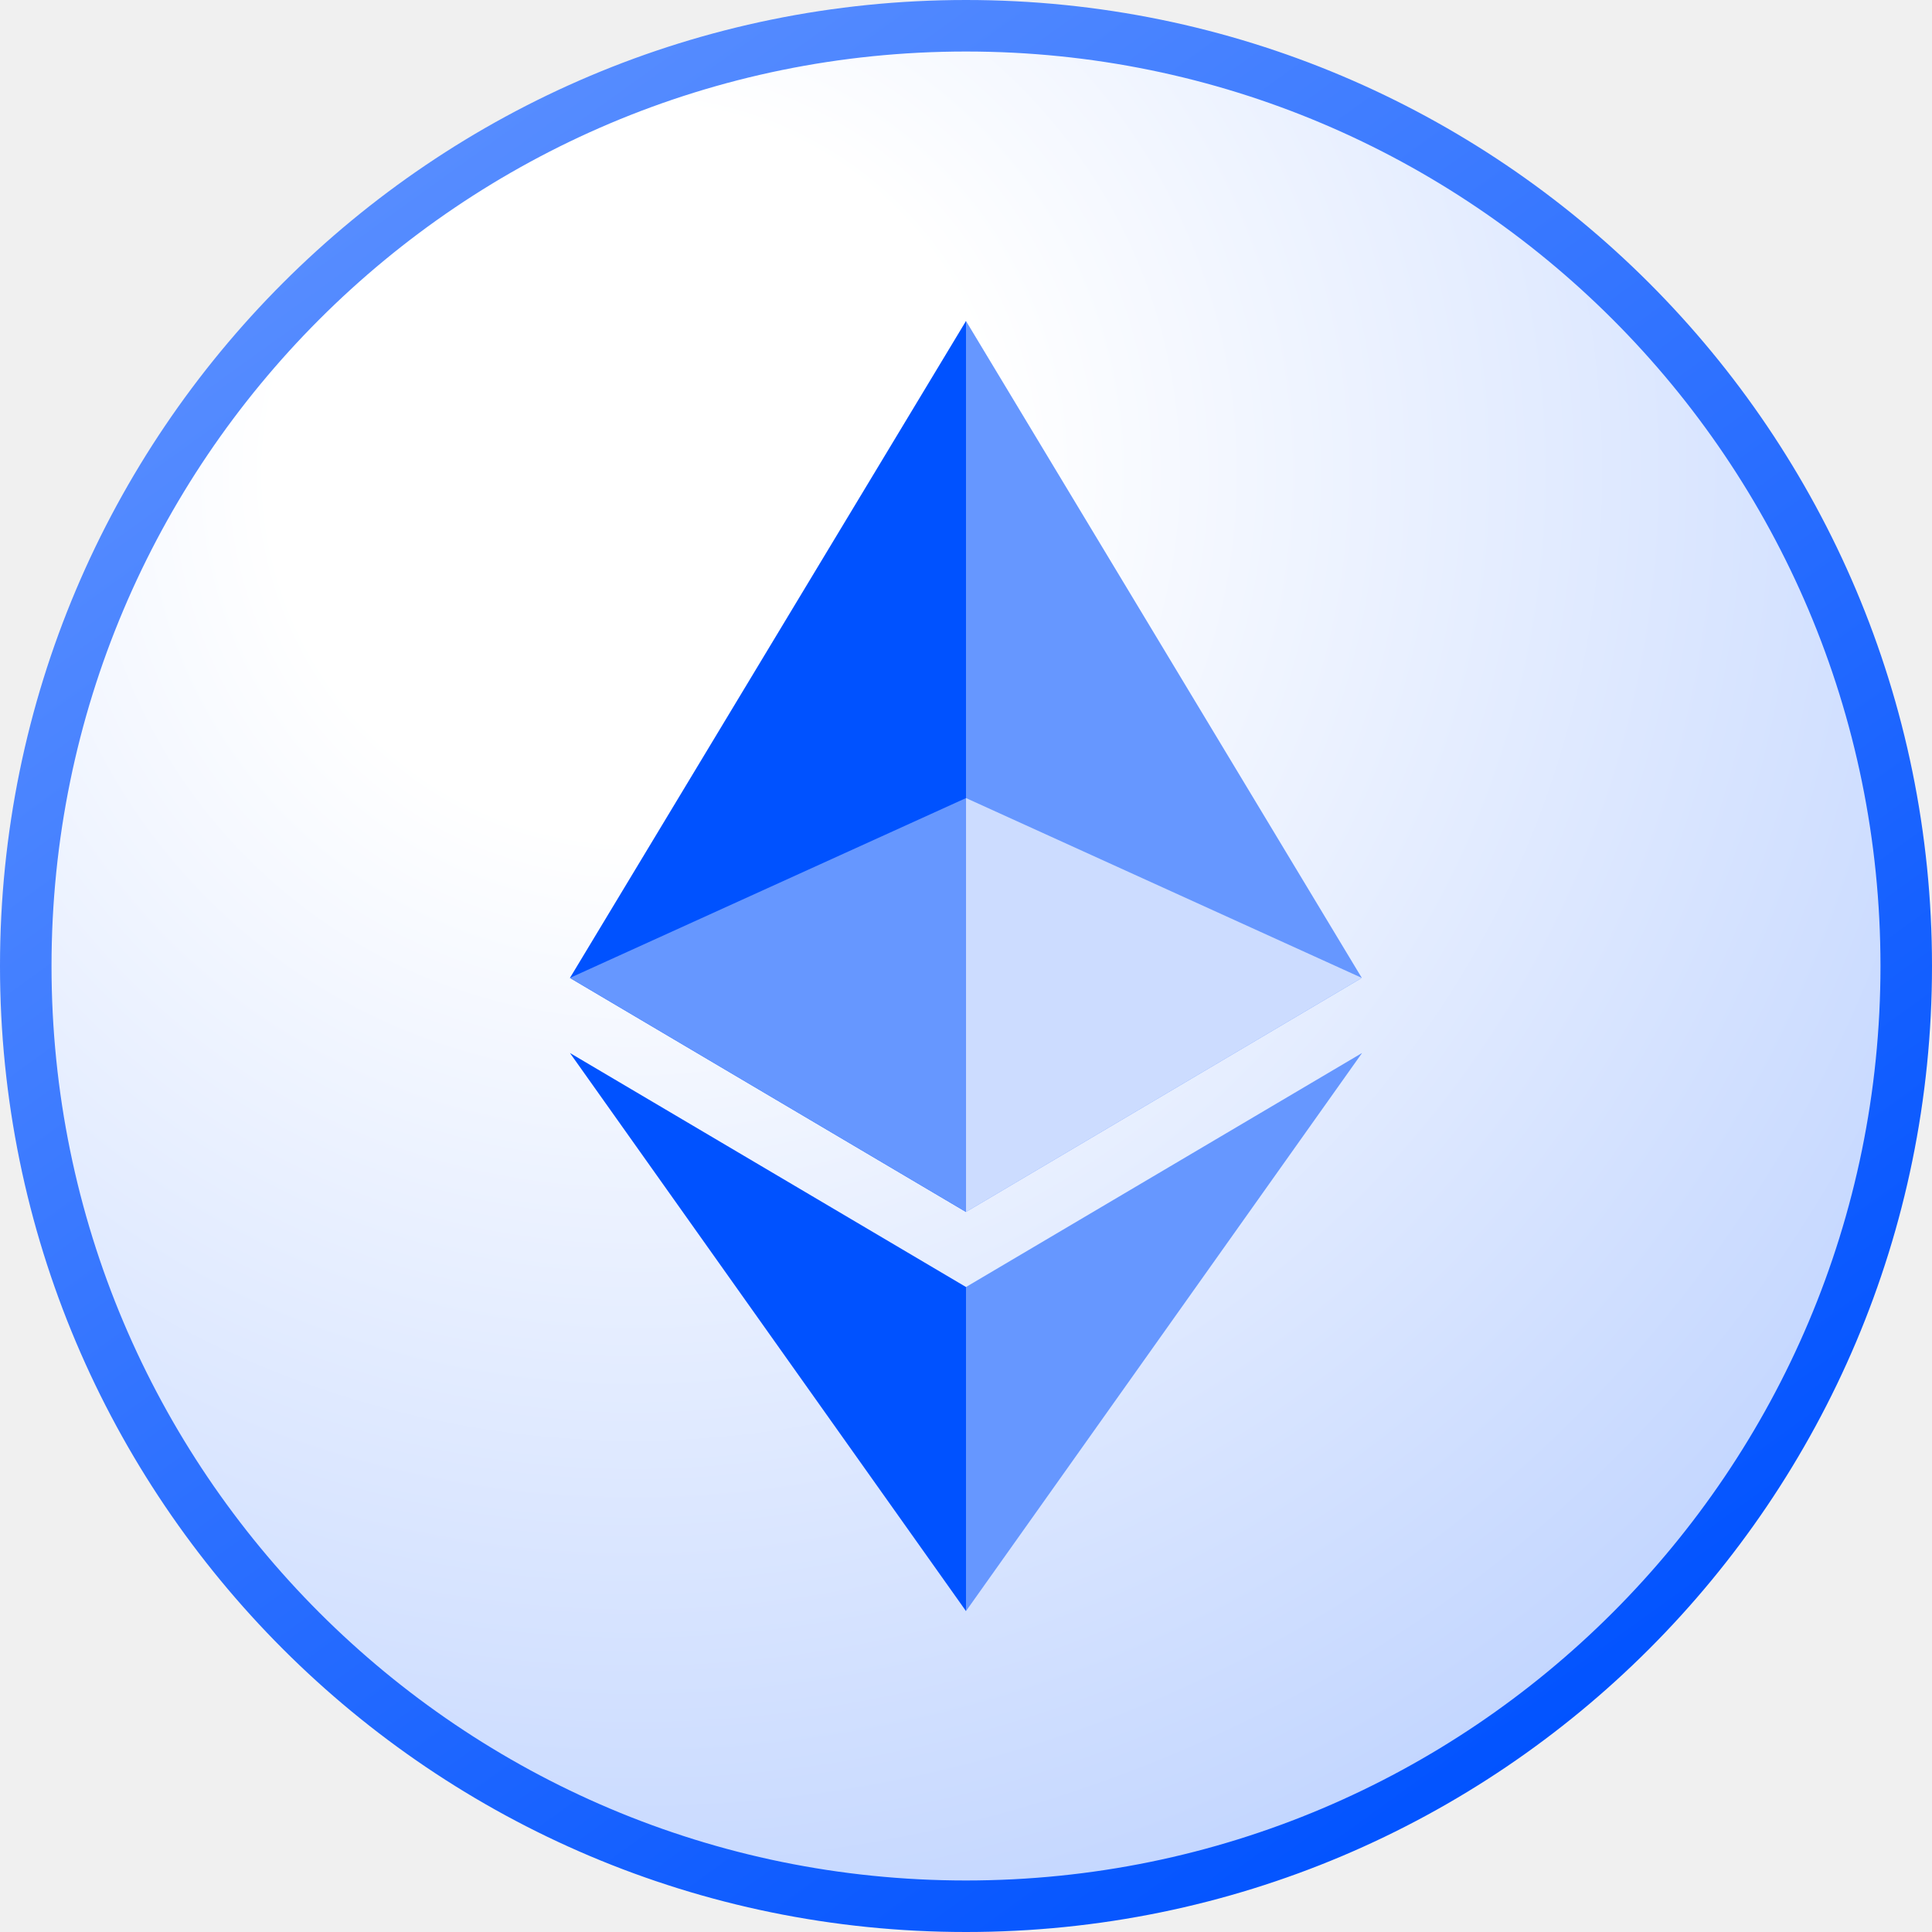
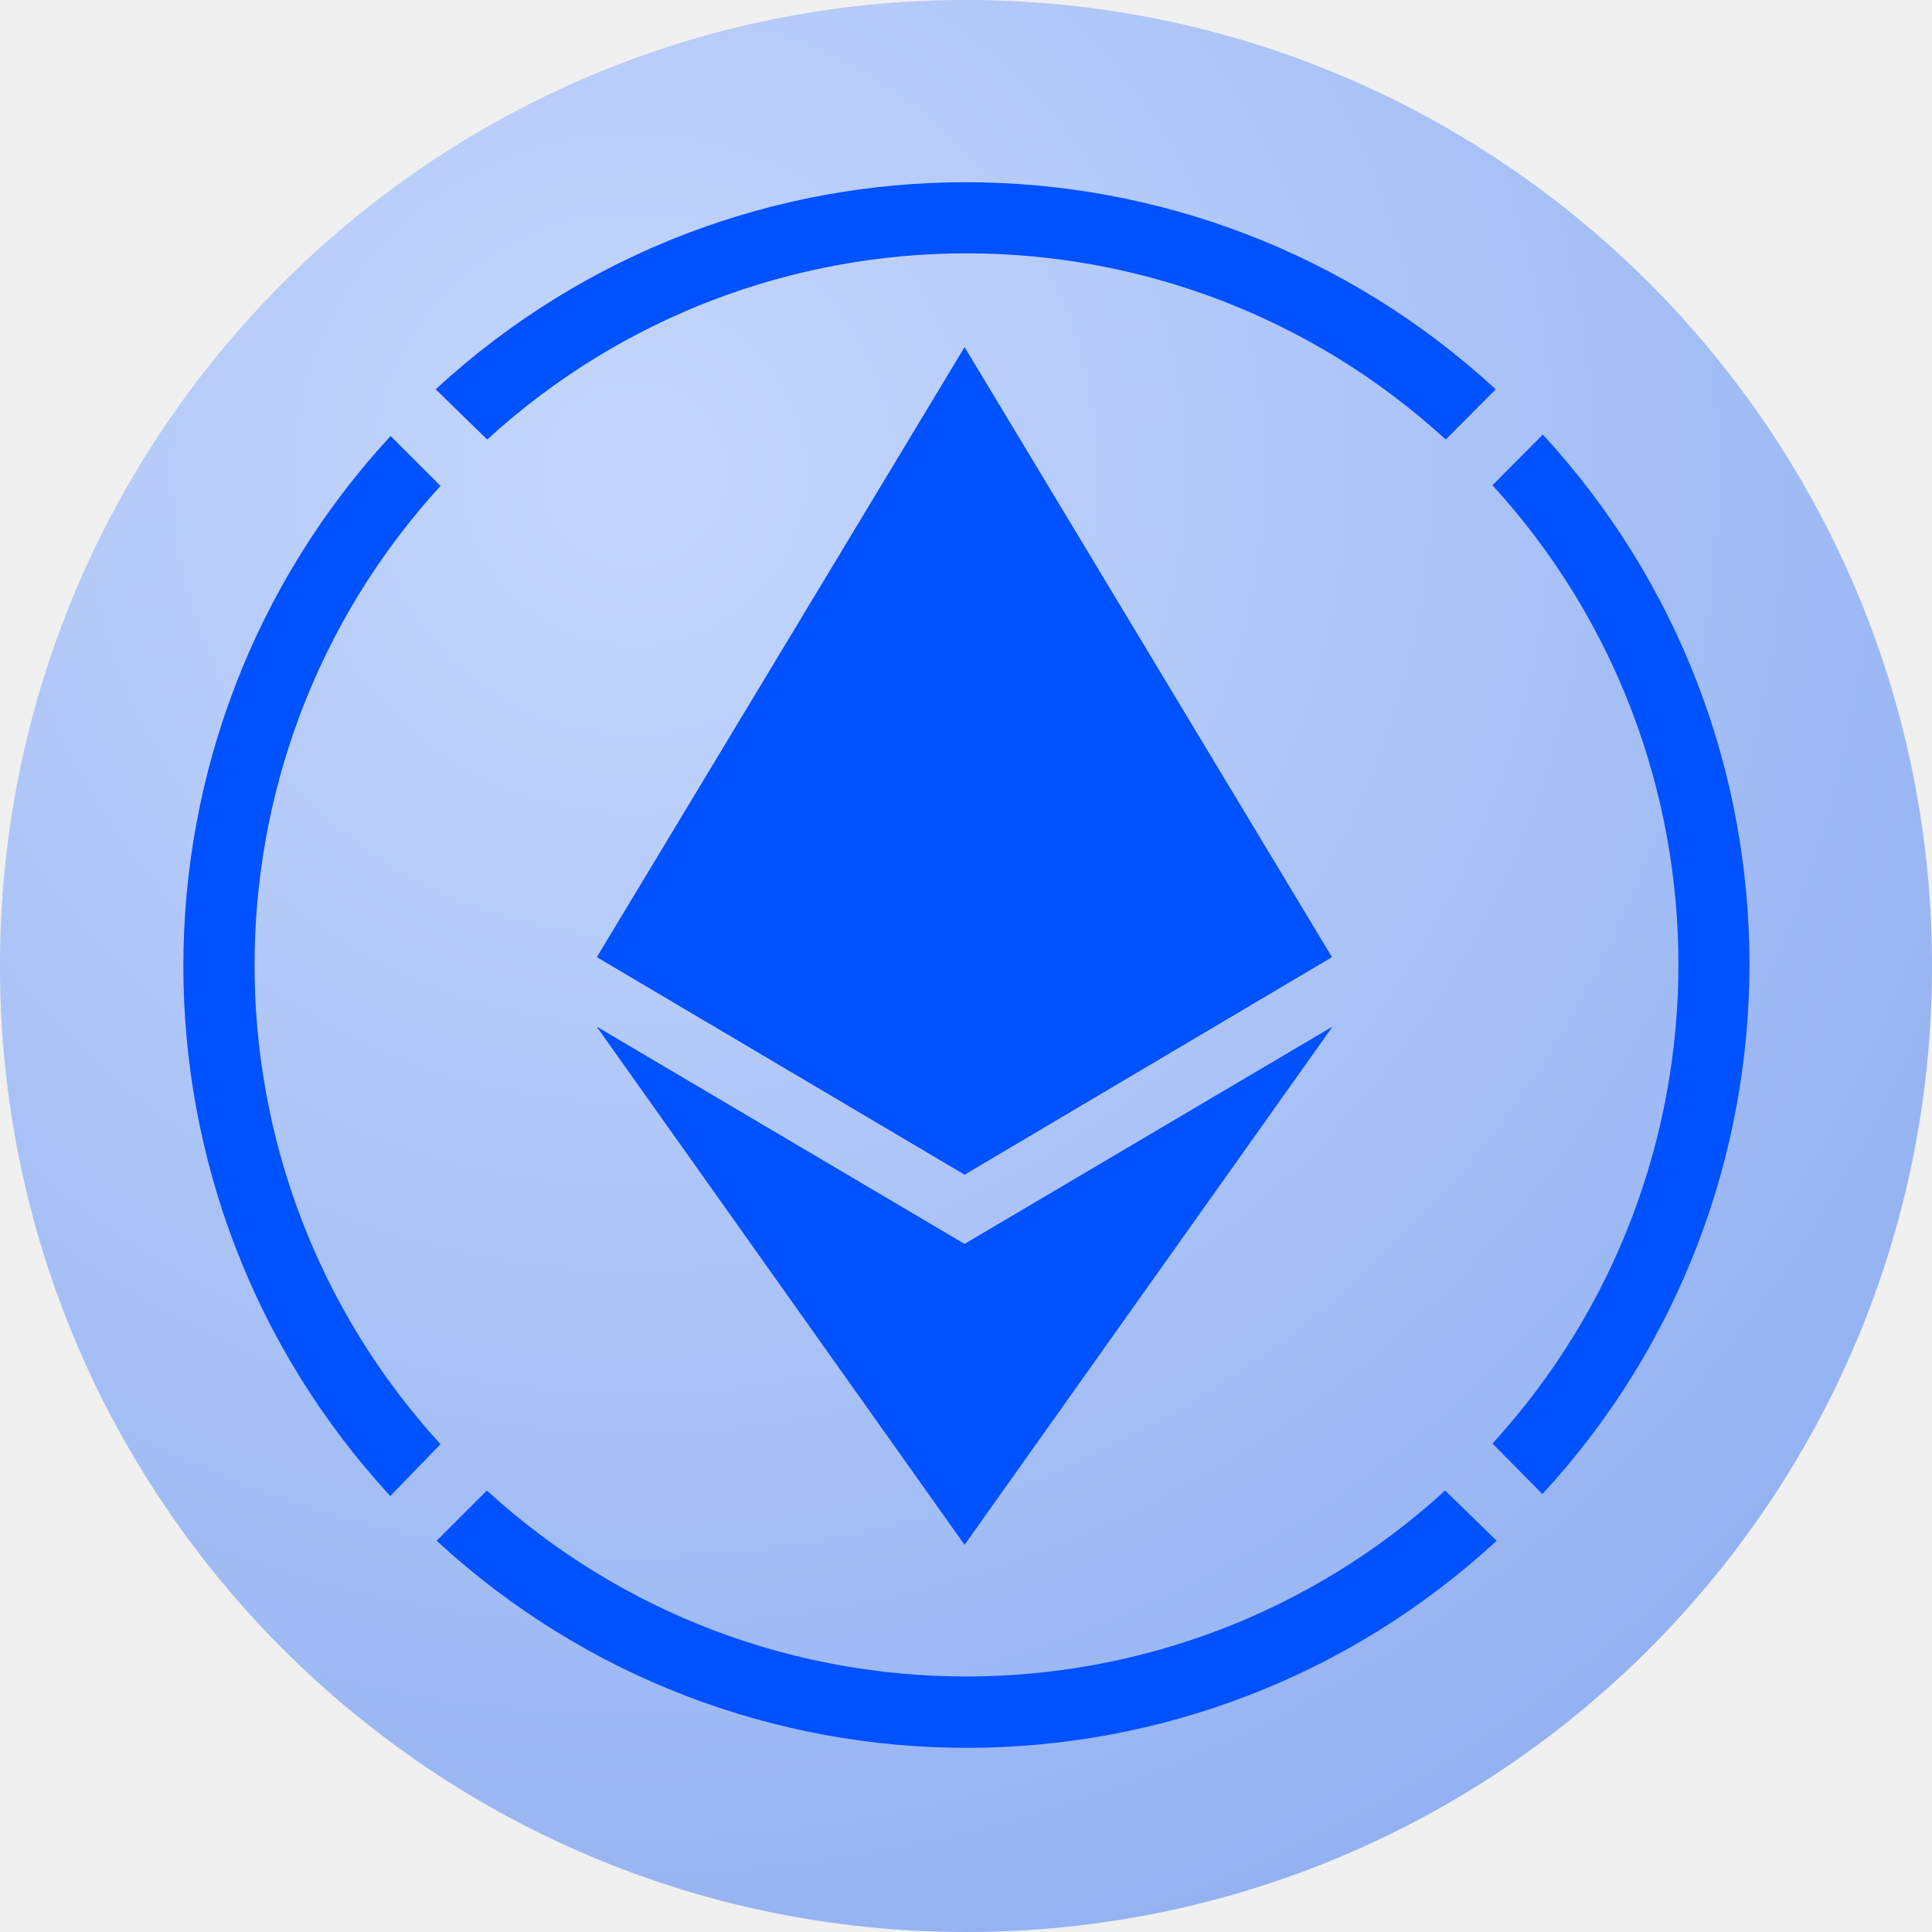
- <svg xmlns="http://www.w3.org/2000/svg" width="600" height="600" viewBox="0 0 600 600" fill="none">
-   <g clip-path="url(#clip0_10836_103858)">
-     <path d="M592 300C592 461.267 461.267 592 300 592C138.733 592 8 461.267 8 300C8 138.733 138.733 8 300 8C461.267 8 592 138.733 592 300Z" fill="url(#paint0_radial_10836_103858)" stroke="url(#paint1_linear_10836_103858)" stroke-width="16" />
-     <path d="M300.001 99.688L297.277 108.822V373.732L300.001 376.376L422.919 303.699L300.001 99.688Z" fill="#6697FF" />
-     <path d="M299.999 99.688L177 303.699L299.999 376.376V247.847V99.688Z" fill="#0052FF" />
-     <path d="M300.001 399.692L298.479 401.536V495.929L300.001 500.336L423 327.015L300.001 399.692Z" fill="#6697FF" />
-     <path d="M299.999 500.336V399.692L177 327.015L299.999 500.336Z" fill="#0052FF" />
-     <path d="M300.007 376.377L422.927 303.699L300.007 247.848V376.377Z" fill="#CCDCFF" />
-     <path d="M177 303.699L299.999 376.377V247.848L177 303.699Z" fill="#6697FF" />
+ <svg xmlns="http://www.w3.org/2000/svg" viewBox="0 0 600 600" fill="none">
+   <circle cx="300" cy="300" r="300" fill="#bdd1fc" />
+   <circle cx="300" cy="300" r="300" fill="url(#cbbtc_gradient)" fill-opacity="0.3" />
+   <g fill="#0051ff">
+     <path d="M479 135.1l-15.5 15.6c77 84.2 77 213.4 0 297.6L479 464a242.8 242.8 0 000-329.2zM151.3 136.5c84.3-77.1 213.4-77.1 297.7 0l15.5-15.6a242.8 242.8 0 00-329.2 0zM136.8 448.5c-77-84.2-77-213.3 0-297.6l-15.5-15.5a242.8 242.8 0 00-.1 329.2zM448.8 462.9c-84.2 77-213.4 77-297.6 0l-15.6 15.6a242.8 242.8 0 00329.2 0z" />
+     <path d="M185.42 297.21l114.14 67.52V107.87zm114.14-189.34v256.86l114.03-67.52zM185.42 318.93L299.56 479.7v-93.34zm114.14 67.42v93.34L413.7 318.93z" />
+     <path d="M299.56 245.37L185.42 297.2l114.14 67.52 114.03-67.52z" />
+     <path d="M185.42 297.21l114.14 67.52V107.87zm114.14-189.34v256.86l114.03-67.52zM185.42 318.93L299.56 479.7v-93.34zm114.14 67.42v93.34L413.7 318.93z" />
+     <path d="M299.56 245.37L185.42 297.2l114.14 67.52 114.03-67.52z" />
  </g>
-   <defs>
-     <radialGradient id="paint0_radial_10836_103858" cx="0" cy="0" r="1" gradientUnits="userSpaceOnUse" gradientTransform="translate(196 143.5) rotate(54.1675) scale(497.082)">
-       <stop offset="0.231" stop-color="white" />
-       <stop offset="1" stop-color="#C0D4FF" />
-     </radialGradient>
-     <linearGradient id="paint1_linear_10836_103858" x1="101" y1="49" x2="471.5" y2="563" gradientUnits="userSpaceOnUse">
-       <stop stop-color="#598EFF" />
-       <stop offset="1" stop-color="#0052FF" />
-     </linearGradient>
-     <clipPath id="clip0_10836_103858">
-       <rect width="600" height="600" fill="white" />
-     </clipPath>
-   </defs>
+   <radialGradient id="cbbtc_gradient" cx="0" cy="0" gradientTransform="rotate(54.2 -42.3 263.4) scale(497.082)" gradientUnits="userSpaceOnUse" r="1">
+     <stop offset="0" stop-color="#d9e5ff" />
+     <stop offset="1" stop-color="#3267d9" />
+   </radialGradient>
</svg>
